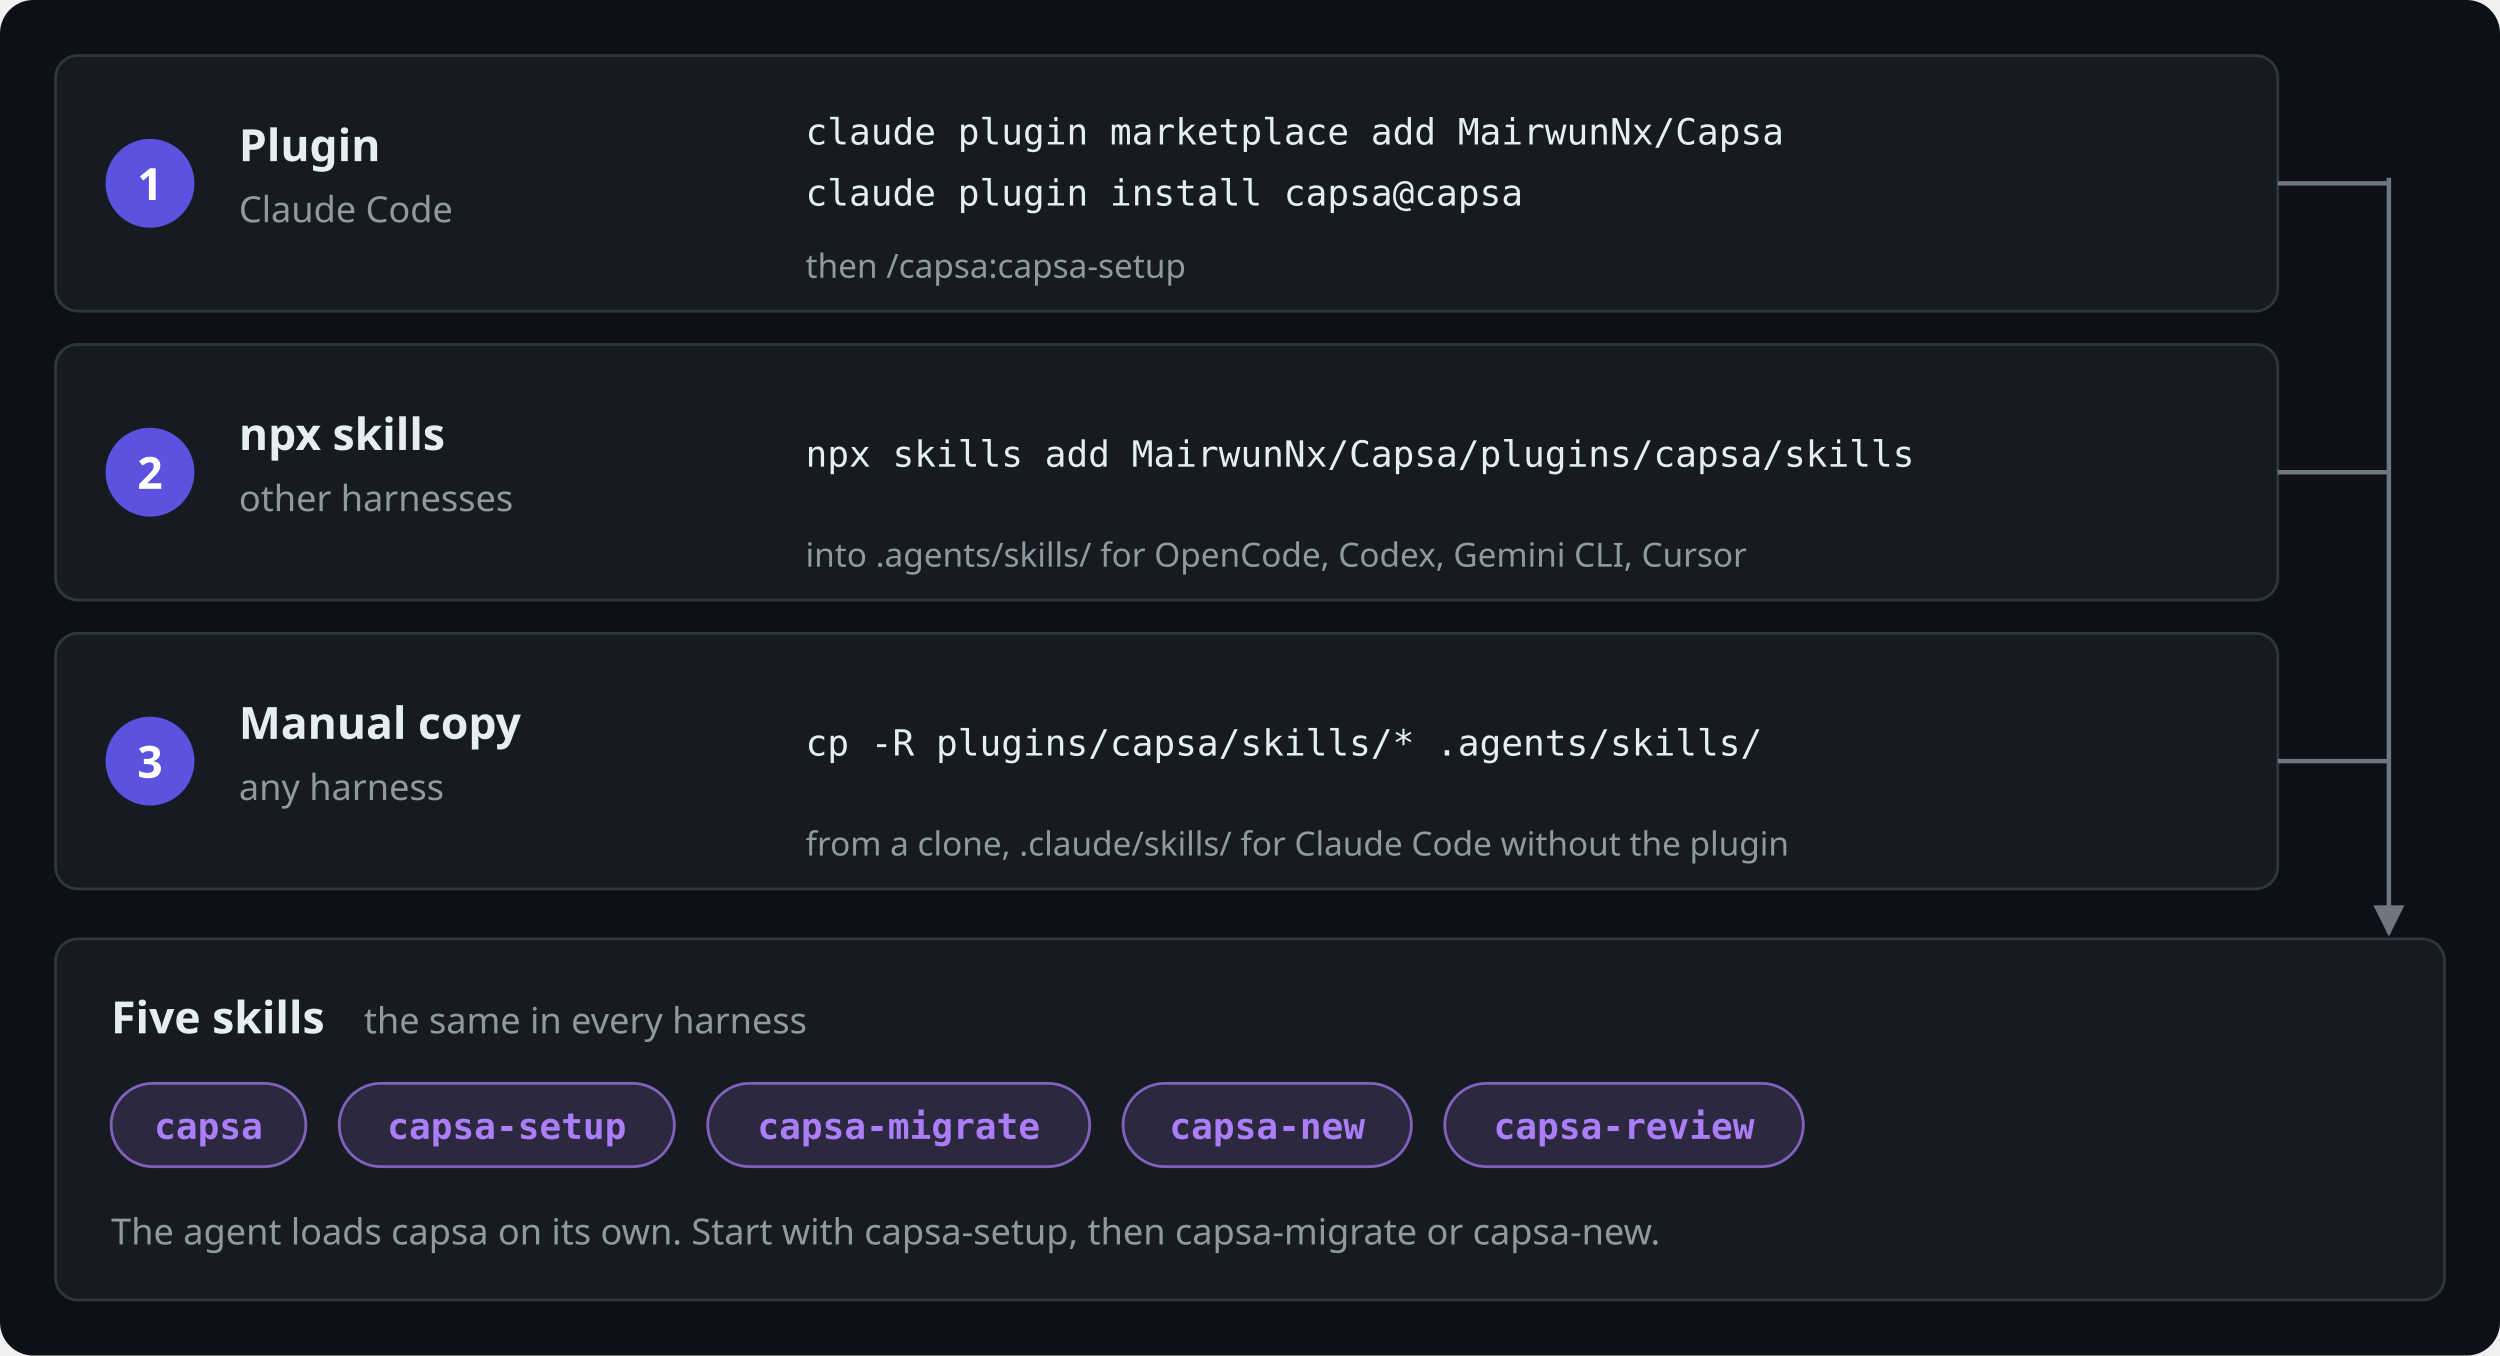
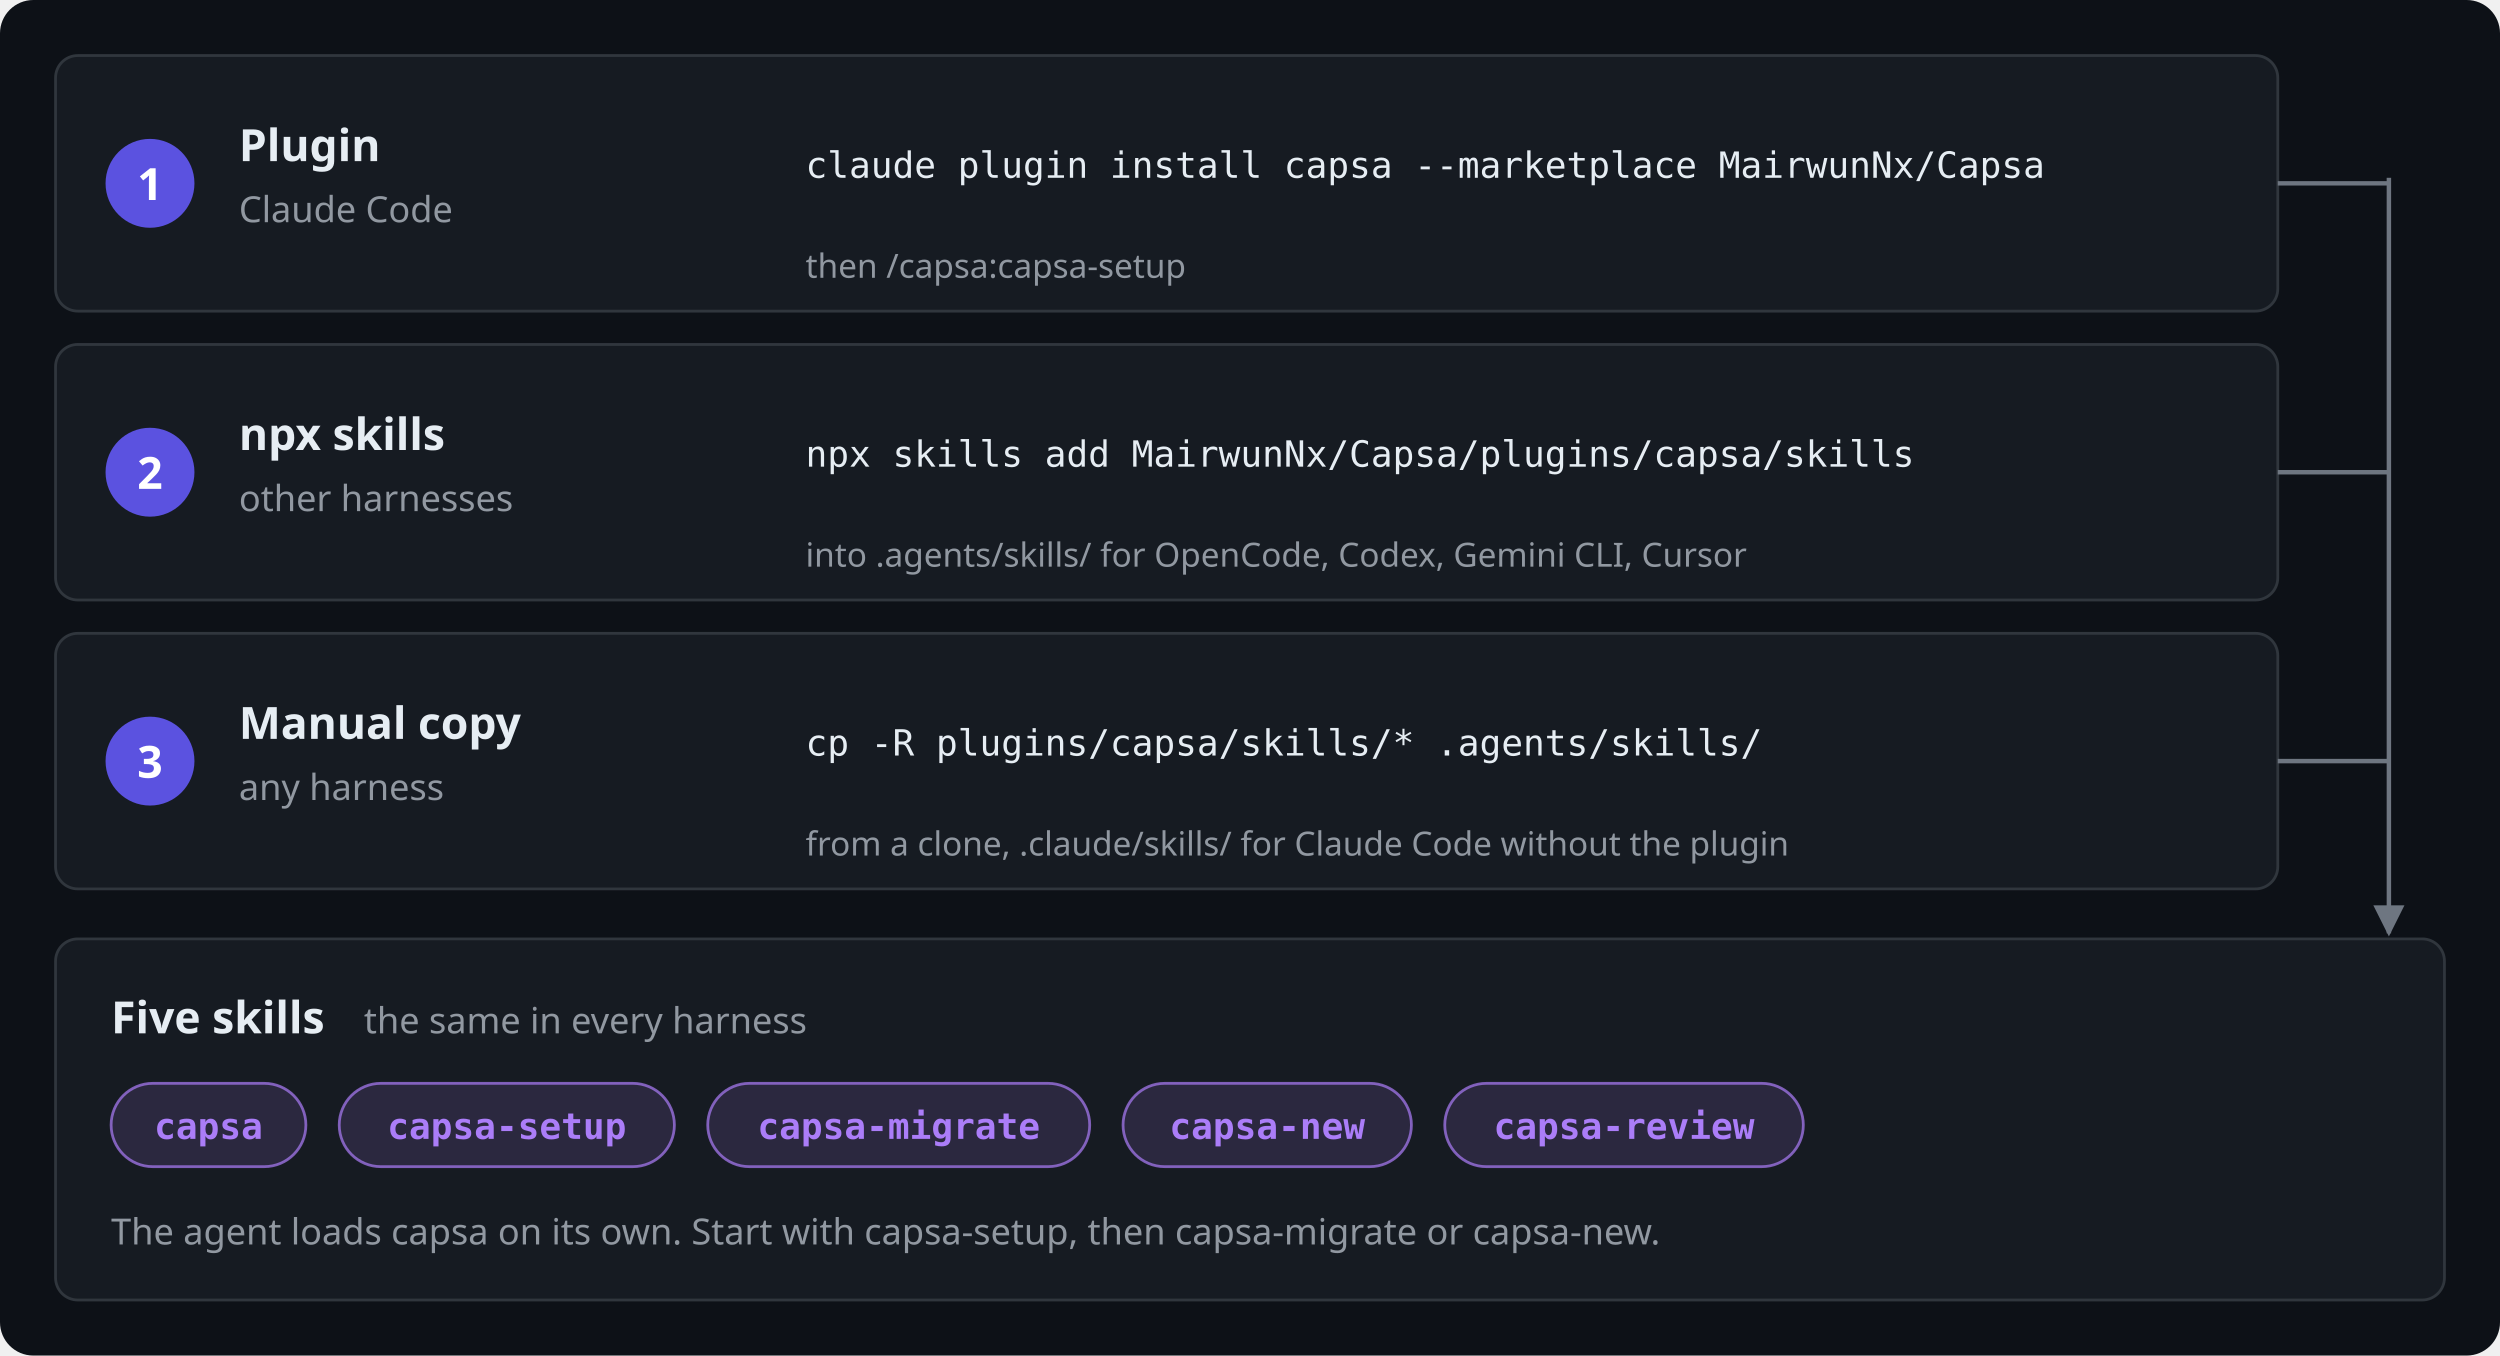
<svg xmlns="http://www.w3.org/2000/svg" width="900" height="488" viewBox="0 0 900 488" font-family="-apple-system, BlinkMacSystemFont, 'Segoe UI', 'Noto Sans', Helvetica, Arial, sans-serif" role="img">
  <defs>
    <marker id="m0" viewBox="0 0 10 10" refX="9" refY="5" markerWidth="7" markerHeight="7" orient="auto-start-reverse">
      <path d="M0 0 L10 5 L0 10z" fill="#6e7681" />
    </marker>
  </defs>
  <rect width="900" height="488" rx="12" fill="#0d1117" />
  <rect x="20" y="20" width="800" height="92" rx="8" fill="#161b22" stroke="#30363d" stroke-width="1" />
  <circle cx="54" cy="66" r="16" fill="#5b52e0" />
  <text x="54" y="72" font-size="16" fill="#ffffff" font-weight="700" text-anchor="middle">1</text>
  <text x="86" y="58" font-size="16" fill="#e6edf3" font-weight="700">Plugin</text>
  <text x="86" y="80" font-size="13" fill="#9198a1">Claude Code</text>
-   <text x="290" y="52" font-size="13" fill="#e6edf3" font-family="ui-monospace, SFMono-Regular, 'SF Mono', Menlo, Consolas, monospace">claude plugin marketplace add MairwunNx/Capsa</text>
-   <text x="290" y="74" font-size="13" fill="#e6edf3" font-family="ui-monospace, SFMono-Regular, 'SF Mono', Menlo, Consolas, monospace">claude plugin install capsa@capsa</text>
+   <text x="290" y="64" font-size="13" fill="#e6edf3" font-family="ui-monospace, SFMono-Regular, 'SF Mono', Menlo, Consolas, monospace">claude plugin install capsa --marketplace MairwunNx/Capsa</text>
  <text x="290" y="100" font-size="12" fill="#9198a1">then /capsa:capsa-setup</text>
  <path d="M820 66 L860 66" fill="none" stroke="#6e7681" stroke-width="1.6" stroke-linejoin="round" />
  <rect x="20" y="124" width="800" height="92" rx="8" fill="#161b22" stroke="#30363d" stroke-width="1" />
  <circle cx="54" cy="170" r="16" fill="#5b52e0" />
  <text x="54" y="176" font-size="16" fill="#ffffff" font-weight="700" text-anchor="middle">2</text>
  <text x="86" y="162" font-size="16" fill="#e6edf3" font-weight="700">npx skills</text>
  <text x="86" y="184" font-size="13" fill="#9198a1">other harnesses</text>
  <text x="290" y="168" font-size="13" fill="#e6edf3" font-family="ui-monospace, SFMono-Regular, 'SF Mono', Menlo, Consolas, monospace">npx skills add MairwunNx/Capsa/plugins/capsa/skills</text>
  <text x="290" y="204" font-size="12" fill="#9198a1">into .agents/skills/ for OpenCode, Codex, Gemini CLI, Cursor</text>
  <path d="M820 170 L860 170" fill="none" stroke="#6e7681" stroke-width="1.6" stroke-linejoin="round" />
  <rect x="20" y="228" width="800" height="92" rx="8" fill="#161b22" stroke="#30363d" stroke-width="1" />
  <circle cx="54" cy="274" r="16" fill="#5b52e0" />
  <text x="54" y="280" font-size="16" fill="#ffffff" font-weight="700" text-anchor="middle">3</text>
  <text x="86" y="266" font-size="16" fill="#e6edf3" font-weight="700">Manual copy</text>
  <text x="86" y="288" font-size="13" fill="#9198a1">any harness</text>
  <text x="290" y="272" font-size="13" fill="#e6edf3" font-family="ui-monospace, SFMono-Regular, 'SF Mono', Menlo, Consolas, monospace">cp -R plugins/capsa/skills/* .agents/skills/</text>
  <text x="290" y="308" font-size="12" fill="#9198a1">from a clone, .claude/skills/ for Claude Code without the plugin</text>
  <path d="M820 274 L860 274" fill="none" stroke="#6e7681" stroke-width="1.6" stroke-linejoin="round" />
  <path d="M860 64 L860 336" fill="none" stroke="#6e7681" stroke-width="1.6" stroke-linejoin="round" marker-end="url(#m0)" />
  <rect x="20" y="338" width="860" height="130" rx="8" fill="#161b22" stroke="#30363d" stroke-width="1" />
  <text x="40" y="372" font-size="16" fill="#e6edf3" font-weight="700">Five skills</text>
  <text x="131" y="372" font-size="13" fill="#9198a1">the same in every harness</text>
  <rect x="40" y="390" width="70.12" height="30" rx="15" fill="#ab7df8" fill-opacity="0.14" stroke="#ab7df8" stroke-width="1" stroke-opacity="0.7" />
  <text x="75.06" y="410" font-size="13" fill="#ab7df8" font-weight="700" text-anchor="middle" font-family="ui-monospace, SFMono-Regular, 'SF Mono', Menlo, Consolas, monospace">capsa</text>
  <rect x="122.12" y="390" width="120.664" height="30" rx="15" fill="#ab7df8" fill-opacity="0.14" stroke="#ab7df8" stroke-width="1" stroke-opacity="0.7" />
  <text x="182.452" y="410" font-size="13" fill="#ab7df8" font-weight="700" text-anchor="middle" font-family="ui-monospace, SFMono-Regular, 'SF Mono', Menlo, Consolas, monospace">capsa-setup</text>
  <rect x="254.784" y="390" width="137.512" height="30" rx="15" fill="#ab7df8" fill-opacity="0.14" stroke="#ab7df8" stroke-width="1" stroke-opacity="0.7" />
  <text x="323.54" y="410" font-size="13" fill="#ab7df8" font-weight="700" text-anchor="middle" font-family="ui-monospace, SFMono-Regular, 'SF Mono', Menlo, Consolas, monospace">capsa-migrate</text>
  <rect x="404.296" y="390" width="103.816" height="30" rx="15" fill="#ab7df8" fill-opacity="0.14" stroke="#ab7df8" stroke-width="1" stroke-opacity="0.7" />
  <text x="456.204" y="410" font-size="13" fill="#ab7df8" font-weight="700" text-anchor="middle" font-family="ui-monospace, SFMono-Regular, 'SF Mono', Menlo, Consolas, monospace">capsa-new</text>
  <rect x="520.112" y="390" width="129.088" height="30" rx="15" fill="#ab7df8" fill-opacity="0.14" stroke="#ab7df8" stroke-width="1" stroke-opacity="0.7" />
  <text x="584.656" y="410" font-size="13" fill="#ab7df8" font-weight="700" text-anchor="middle" font-family="ui-monospace, SFMono-Regular, 'SF Mono', Menlo, Consolas, monospace">capsa-review</text>
  <text x="40" y="448" font-size="13" fill="#9198a1">The agent loads capsa on its own. Start with capsa-setup, then capsa-migrate or capsa-new.</text>
</svg>
